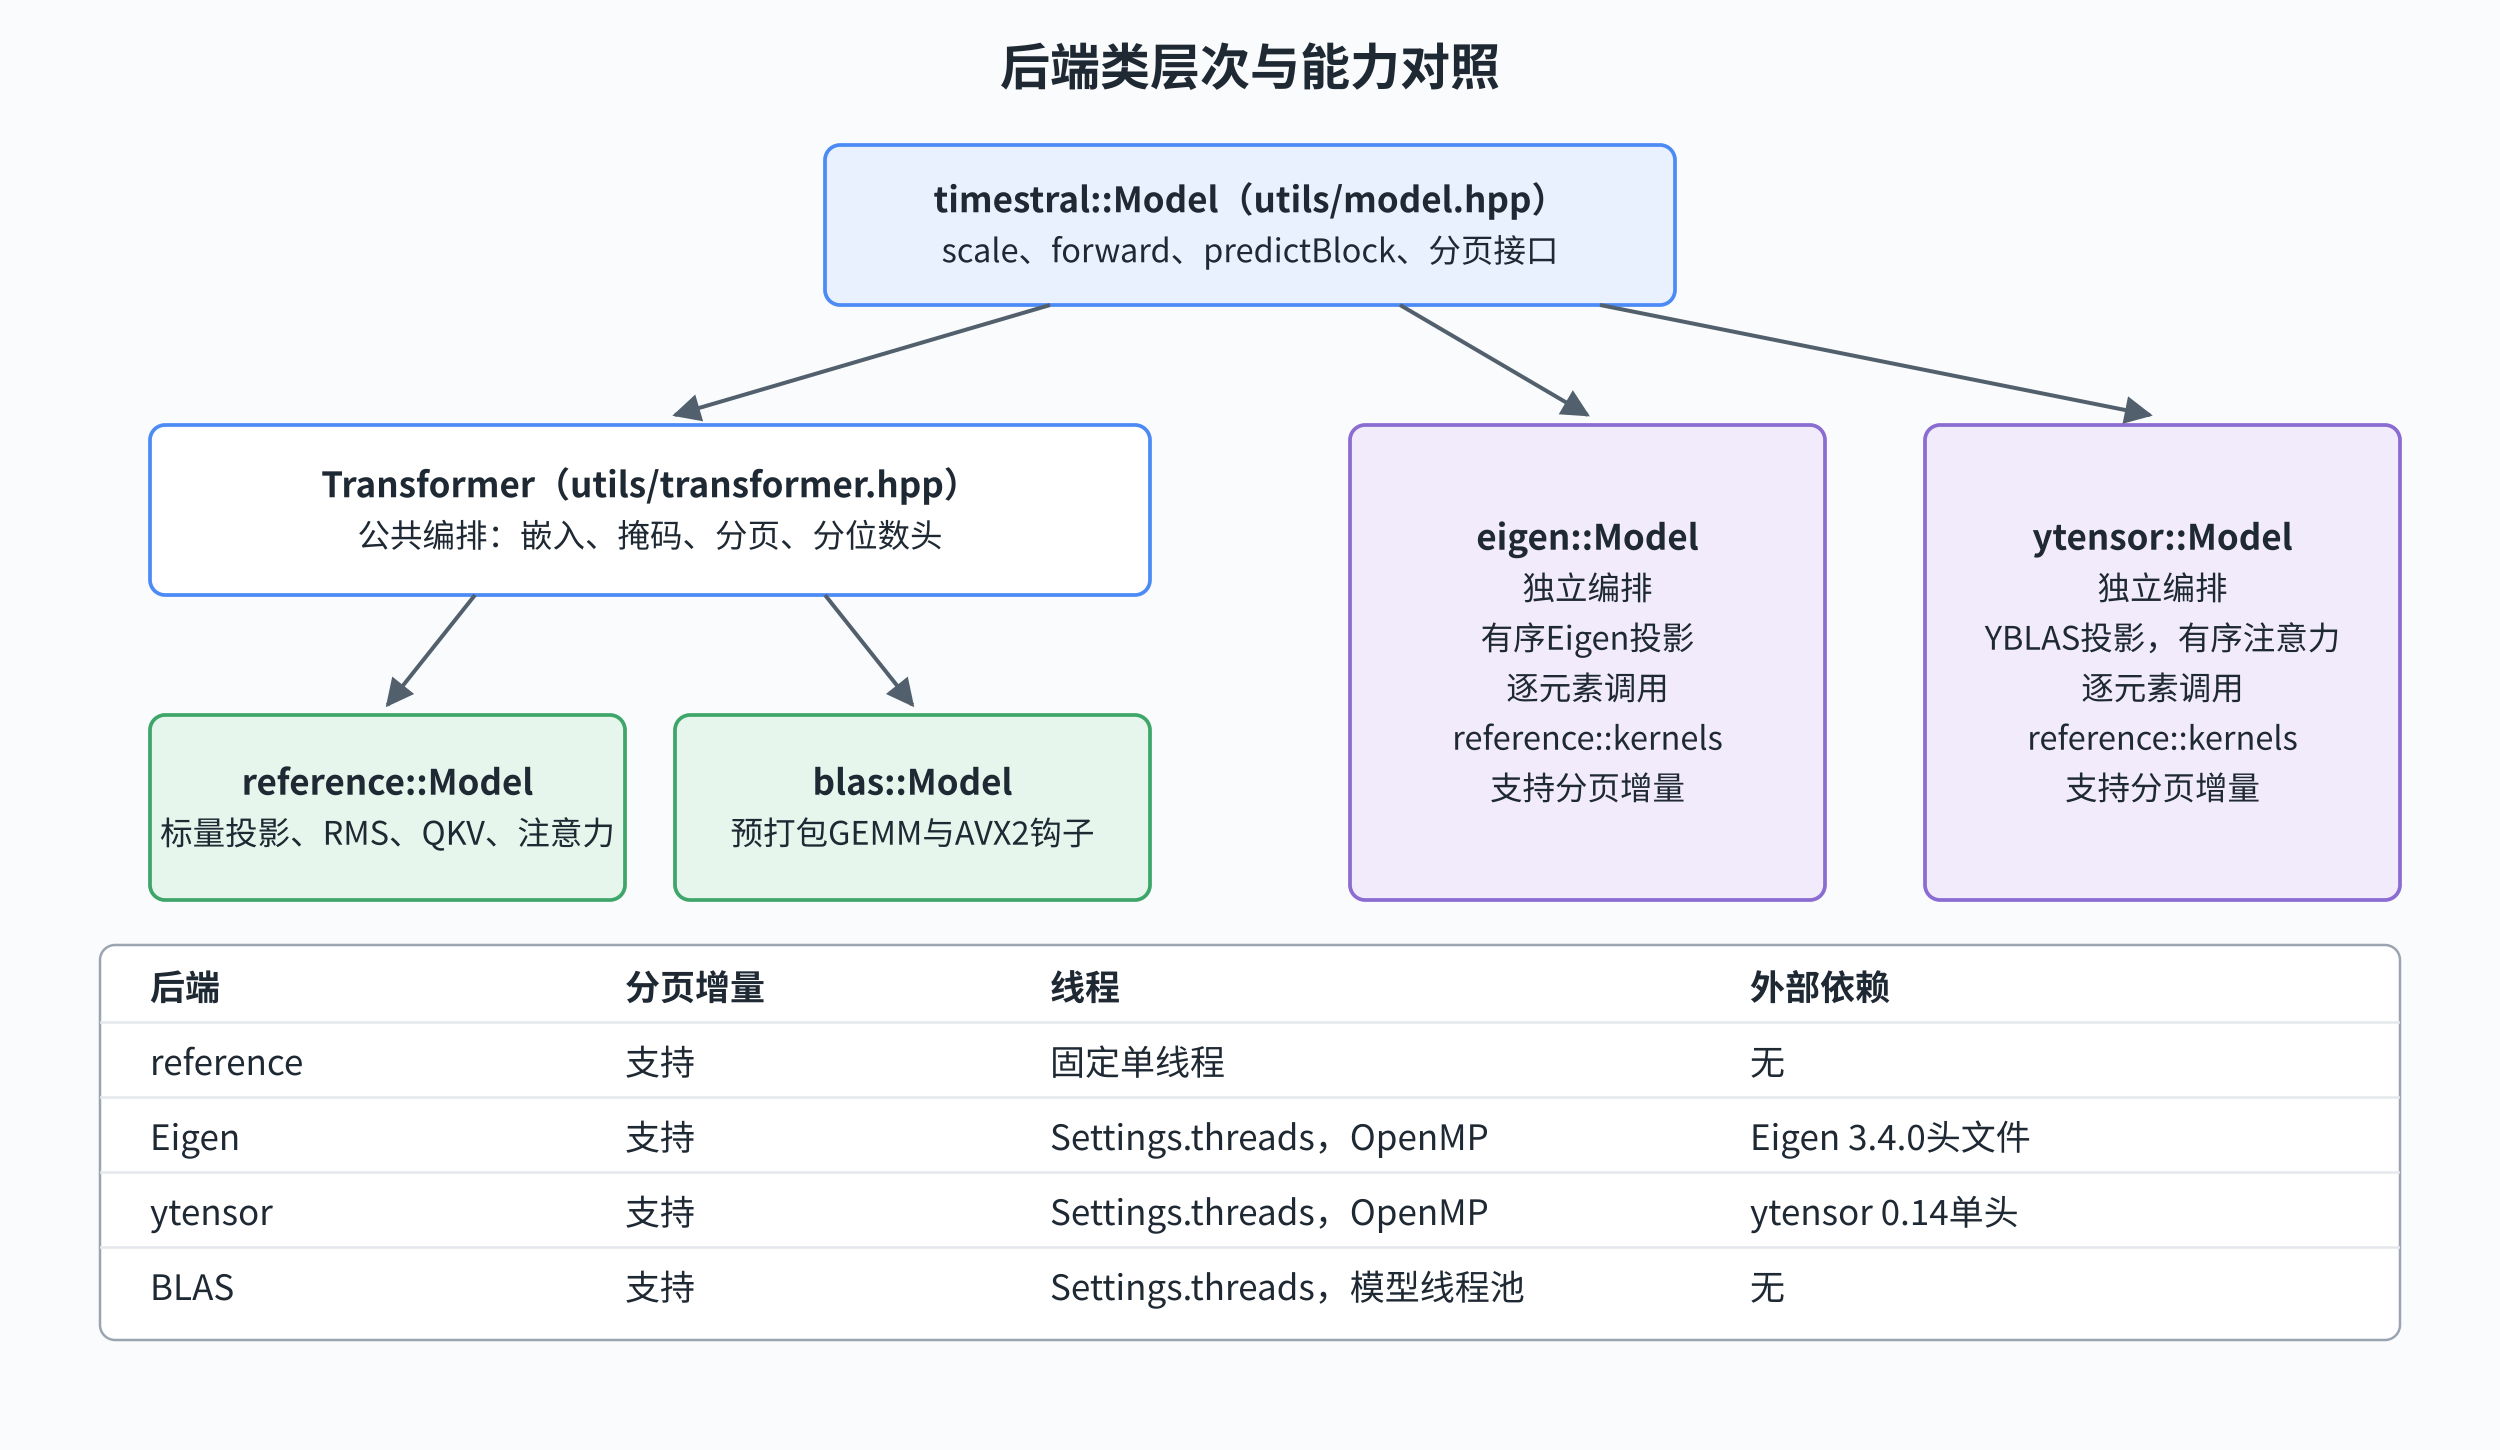
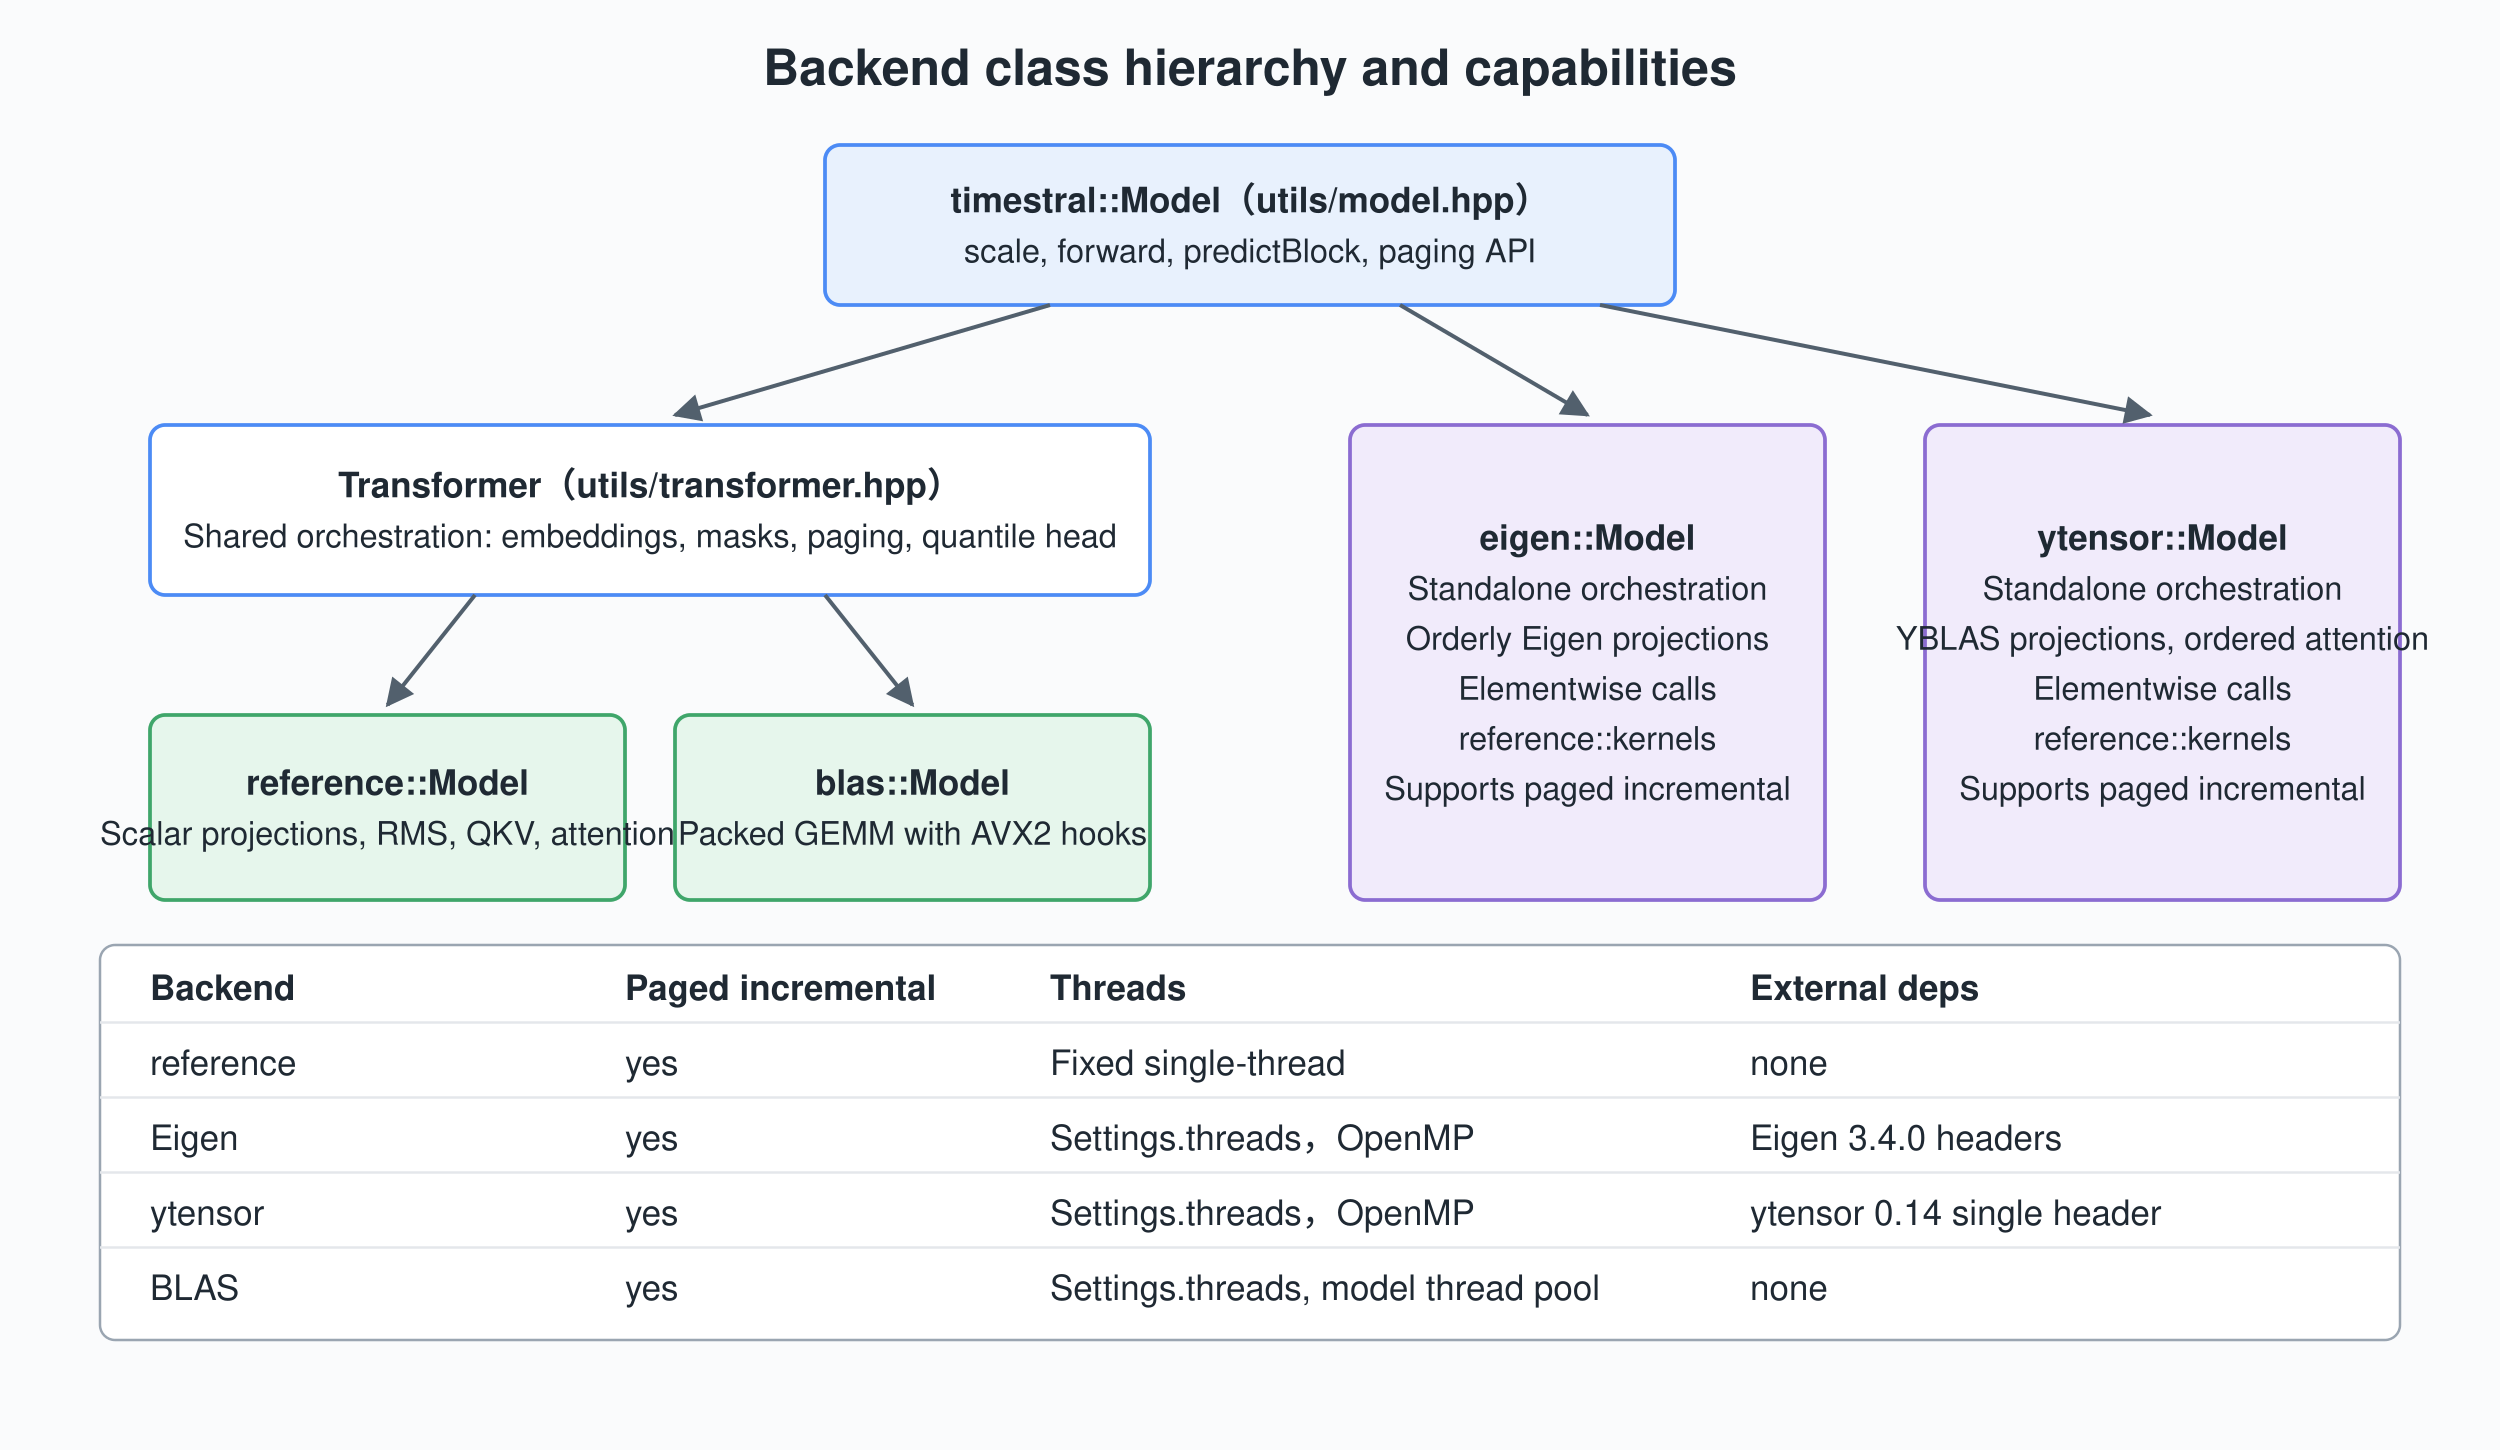
- <svg xmlns="http://www.w3.org/2000/svg" width="1000" height="580" viewBox="0 0 1000 580" font-family="Microsoft YaHei, PingFang SC, Noto Sans CJK SC, sans-serif" font-size="14" fill="#1f2933">
+ <svg xmlns="http://www.w3.org/2000/svg" width="1000" height="580" viewBox="0 0 1000 580" font-family="Helvetica, Arial, sans-serif" font-size="14" fill="#1f2933">
  <defs>
    <marker id="arrow" viewBox="0 0 10 10" refX="9" refY="5" markerWidth="7" markerHeight="7" orient="auto-start-reverse">
      <path d="M0,0 L10,5 L0,10 z" fill="#52606d" />
    </marker>
  </defs>
  <rect x="0" y="0" width="1000" height="580" fill="#fafbfc" />
-   <text x="500" y="34" text-anchor="middle" font-size="20" font-weight="bold">后端类层次与能力对照</text>
+   <text x="500" y="34" text-anchor="middle" font-size="20" font-weight="bold">Backend class hierarchy and capabilities</text>
  <rect x="330" y="58" width="340" height="64" rx="6" fill="#e8f1fd" stroke="#4c8bf5" stroke-width="1.5" />
  <text x="500" y="84.9" text-anchor="middle" font-size="14" font-weight="bold">timestral::Model（utils/model.hpp）</text>
-   <text x="500" y="104.9" text-anchor="middle" font-size="13">scale、forward、predictBlock、分页接口</text>
+   <text x="500" y="104.9" text-anchor="middle" font-size="13">scale, forward, predictBlock, paging API</text>
  <rect x="60" y="170" width="400" height="68" rx="6" fill="#ffffff" stroke="#4c8bf5" stroke-width="1.5" />
  <text x="260" y="198.9" text-anchor="middle" font-size="14" font-weight="bold">Transformer（utils/transformer.hpp）</text>
-   <text x="260" y="218.9" text-anchor="middle" font-size="13">公共编排：嵌入、掩码、分页、分位数头</text>
+   <text x="260" y="218.9" text-anchor="middle" font-size="13">Shared orchestration: embeddings, masks, paging, quantile head</text>
  <rect x="60" y="286" width="190" height="74" rx="6" fill="#e6f6ec" stroke="#3fa66a" stroke-width="1.5" />
  <text x="155" y="317.9" text-anchor="middle" font-size="14" font-weight="bold">reference::Model</text>
-   <text x="155" y="337.9" text-anchor="middle" font-size="13">标量投影、RMS、QKV、注意力</text>
+   <text x="155" y="337.9" text-anchor="middle" font-size="13">Scalar projections, RMS, QKV, attention</text>
  <rect x="270" y="286" width="190" height="74" rx="6" fill="#e6f6ec" stroke="#3fa66a" stroke-width="1.5" />
  <text x="365" y="317.9" text-anchor="middle" font-size="14" font-weight="bold">blas::Model</text>
-   <text x="365" y="337.9" text-anchor="middle" font-size="13">预打包GEMM与AVX2钩子</text>
+   <text x="365" y="337.9" text-anchor="middle" font-size="13">Packed GEMM with AVX2 hooks</text>
  <rect x="540" y="170" width="190" height="190" rx="6" fill="#f1ebfb" stroke="#8b6cd1" stroke-width="1.5" />
  <text x="635" y="219.9" text-anchor="middle" font-size="14" font-weight="bold">eigen::Model</text>
-   <text x="635" y="239.9" text-anchor="middle" font-size="13">独立编排</text>
-   <text x="635" y="259.9" text-anchor="middle" font-size="13">有序Eigen投影</text>
-   <text x="635" y="279.9" text-anchor="middle" font-size="13">逐元素调用</text>
+   <text x="635" y="239.9" text-anchor="middle" font-size="13">Standalone orchestration</text>
+   <text x="635" y="259.9" text-anchor="middle" font-size="13">Orderly Eigen projections</text>
+   <text x="635" y="279.9" text-anchor="middle" font-size="13">Elementwise calls</text>
  <text x="635" y="299.9" text-anchor="middle" font-size="13">reference::kernels</text>
-   <text x="635" y="319.9" text-anchor="middle" font-size="13">支持分页增量</text>
+   <text x="635" y="319.9" text-anchor="middle" font-size="13">Supports paged incremental</text>
  <rect x="770" y="170" width="190" height="190" rx="6" fill="#f1ebfb" stroke="#8b6cd1" stroke-width="1.5" />
  <text x="865" y="219.9" text-anchor="middle" font-size="14" font-weight="bold">ytensor::Model</text>
-   <text x="865" y="239.9" text-anchor="middle" font-size="13">独立编排</text>
-   <text x="865" y="259.9" text-anchor="middle" font-size="13">YBLAS投影，有序注意力</text>
-   <text x="865" y="279.9" text-anchor="middle" font-size="13">逐元素调用</text>
+   <text x="865" y="239.9" text-anchor="middle" font-size="13">Standalone orchestration</text>
+   <text x="865" y="259.9" text-anchor="middle" font-size="13">YBLAS projections, ordered attention</text>
+   <text x="865" y="279.9" text-anchor="middle" font-size="13">Elementwise calls</text>
  <text x="865" y="299.9" text-anchor="middle" font-size="13">reference::kernels</text>
-   <text x="865" y="319.9" text-anchor="middle" font-size="13">支持分页增量</text>
+   <text x="865" y="319.9" text-anchor="middle" font-size="13">Supports paged incremental</text>
  <path d="M420,122 L270,166" fill="none" stroke="#52606d" stroke-width="1.6" marker-end="url(#arrow)" />
  <path d="M560,122 L635,166" fill="none" stroke="#52606d" stroke-width="1.6" marker-end="url(#arrow)" />
  <path d="M640,122 L860,166" fill="none" stroke="#52606d" stroke-width="1.6" marker-end="url(#arrow)" />
  <path d="M190,238 L155,282" fill="none" stroke="#52606d" stroke-width="1.6" marker-end="url(#arrow)" />
  <path d="M330,238 L365,282" fill="none" stroke="#52606d" stroke-width="1.6" marker-end="url(#arrow)" />
  <rect x="40" y="378" width="920" height="158" rx="6" fill="#ffffff" stroke="#9aa5b1" />
-   <text x="60" y="400" text-anchor="start" font-size="14" fill="#1f2933" font-weight="bold">后端</text>
-   <text x="250" y="400" text-anchor="start" font-size="14" fill="#1f2933" font-weight="bold">分页增量</text>
-   <text x="420" y="400" text-anchor="start" font-size="14" fill="#1f2933" font-weight="bold">线程</text>
-   <text x="700" y="400" text-anchor="start" font-size="14" fill="#1f2933" font-weight="bold">外部依赖</text>
+   <text x="60" y="400" text-anchor="start" font-size="14" fill="#1f2933" font-weight="bold">Backend</text>
+   <text x="250" y="400" text-anchor="start" font-size="14" fill="#1f2933" font-weight="bold">Paged incremental</text>
+   <text x="420" y="400" text-anchor="start" font-size="14" fill="#1f2933" font-weight="bold">Threads</text>
+   <text x="700" y="400" text-anchor="start" font-size="14" fill="#1f2933" font-weight="bold">External deps</text>
  <line x1="40" y1="409" x2="960" y2="409" stroke="#e4e7eb" />
  <text x="60" y="430" text-anchor="start" font-size="14" fill="#1f2933">reference</text>
-   <text x="250" y="430" text-anchor="start" font-size="14" fill="#1f2933">支持</text>
-   <text x="420" y="430" text-anchor="start" font-size="14" fill="#1f2933">固定单线程</text>
-   <text x="700" y="430" text-anchor="start" font-size="14" fill="#1f2933">无</text>
+   <text x="250" y="430" text-anchor="start" font-size="14" fill="#1f2933">yes</text>
+   <text x="420" y="430" text-anchor="start" font-size="14" fill="#1f2933">Fixed single-thread</text>
+   <text x="700" y="430" text-anchor="start" font-size="14" fill="#1f2933">none</text>
  <line x1="40" y1="439" x2="960" y2="439" stroke="#e4e7eb" />
  <text x="60" y="460" text-anchor="start" font-size="14" fill="#1f2933">Eigen</text>
-   <text x="250" y="460" text-anchor="start" font-size="14" fill="#1f2933">支持</text>
+   <text x="250" y="460" text-anchor="start" font-size="14" fill="#1f2933">yes</text>
  <text x="420" y="460" text-anchor="start" font-size="14" fill="#1f2933">Settings.threads，OpenMP</text>
-   <text x="700" y="460" text-anchor="start" font-size="14" fill="#1f2933">Eigen 3.4.0头文件</text>
+   <text x="700" y="460" text-anchor="start" font-size="14" fill="#1f2933">Eigen 3.4.0 headers</text>
  <line x1="40" y1="469" x2="960" y2="469" stroke="#e4e7eb" />
  <text x="60" y="490" text-anchor="start" font-size="14" fill="#1f2933">ytensor</text>
-   <text x="250" y="490" text-anchor="start" font-size="14" fill="#1f2933">支持</text>
+   <text x="250" y="490" text-anchor="start" font-size="14" fill="#1f2933">yes</text>
  <text x="420" y="490" text-anchor="start" font-size="14" fill="#1f2933">Settings.threads，OpenMP</text>
-   <text x="700" y="490" text-anchor="start" font-size="14" fill="#1f2933">ytensor 0.14单头</text>
+   <text x="700" y="490" text-anchor="start" font-size="14" fill="#1f2933">ytensor 0.14 single header</text>
  <line x1="40" y1="499" x2="960" y2="499" stroke="#e4e7eb" />
  <text x="60" y="520" text-anchor="start" font-size="14" fill="#1f2933">BLAS</text>
-   <text x="250" y="520" text-anchor="start" font-size="14" fill="#1f2933">支持</text>
-   <text x="420" y="520" text-anchor="start" font-size="14" fill="#1f2933">Settings.threads，模型线程池</text>
-   <text x="700" y="520" text-anchor="start" font-size="14" fill="#1f2933">无</text>
+   <text x="250" y="520" text-anchor="start" font-size="14" fill="#1f2933">yes</text>
+   <text x="420" y="520" text-anchor="start" font-size="14" fill="#1f2933">Settings.threads, model thread pool</text>
+   <text x="700" y="520" text-anchor="start" font-size="14" fill="#1f2933">none</text>
</svg>
